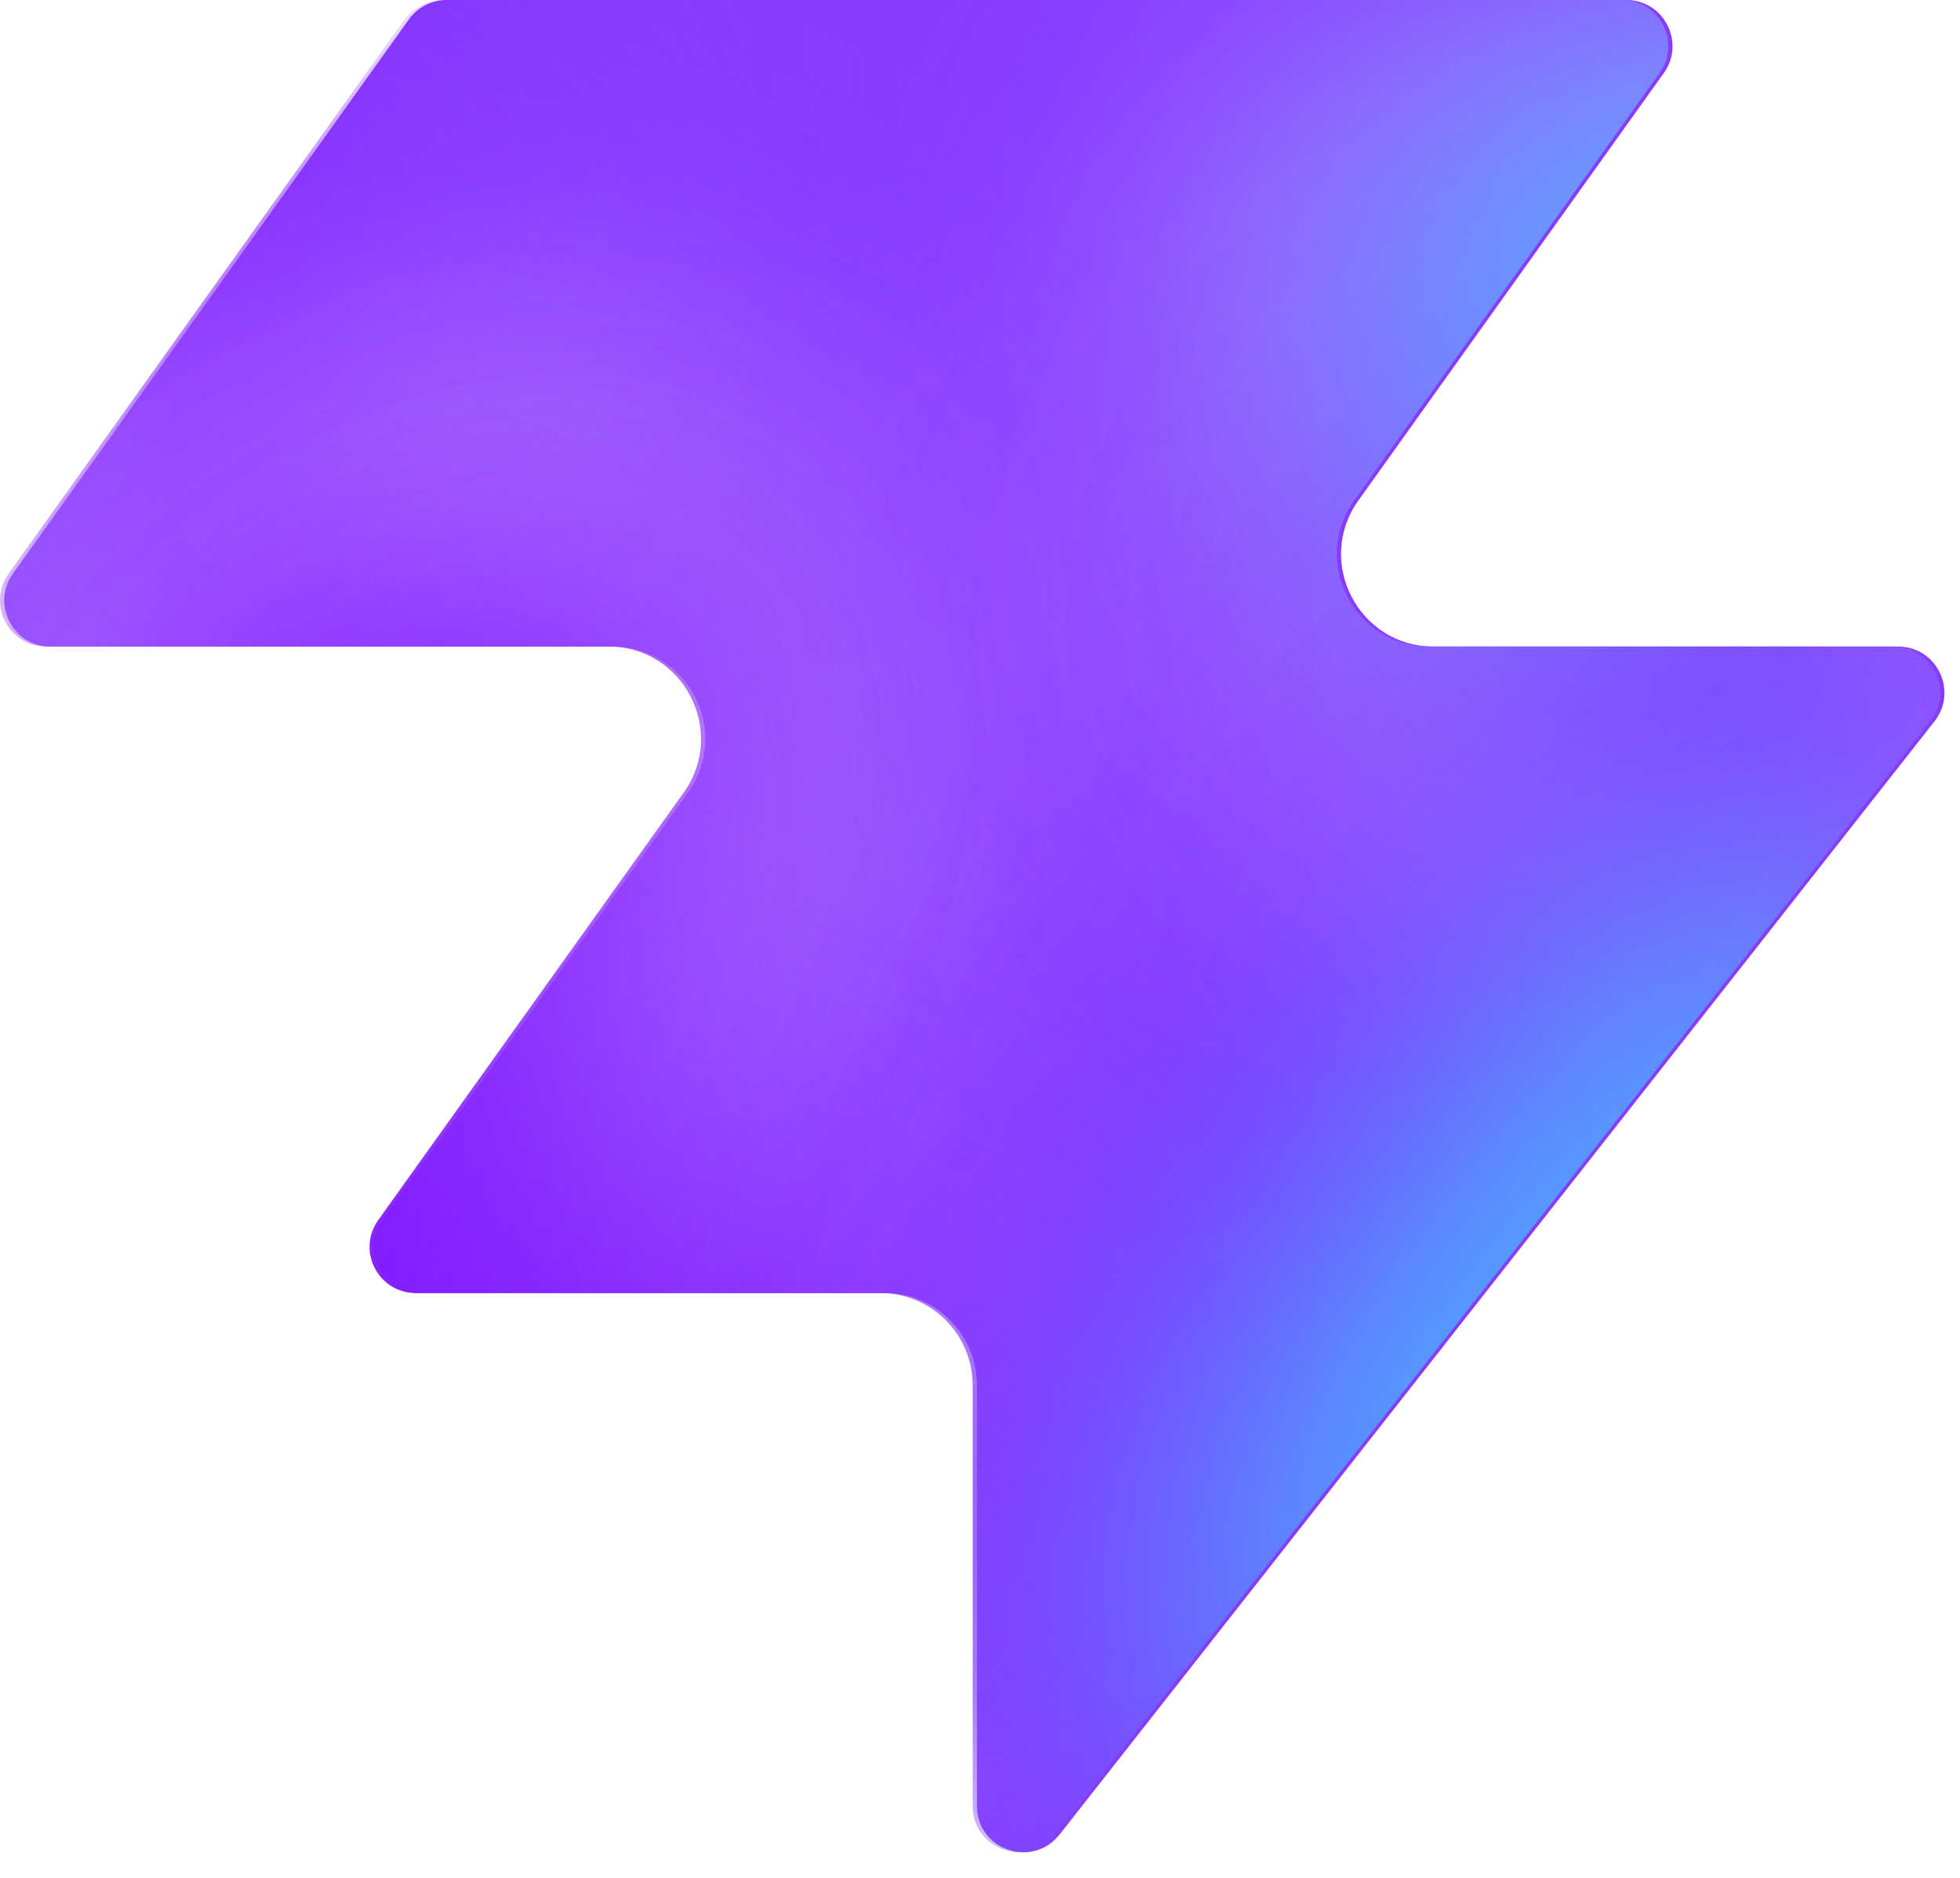
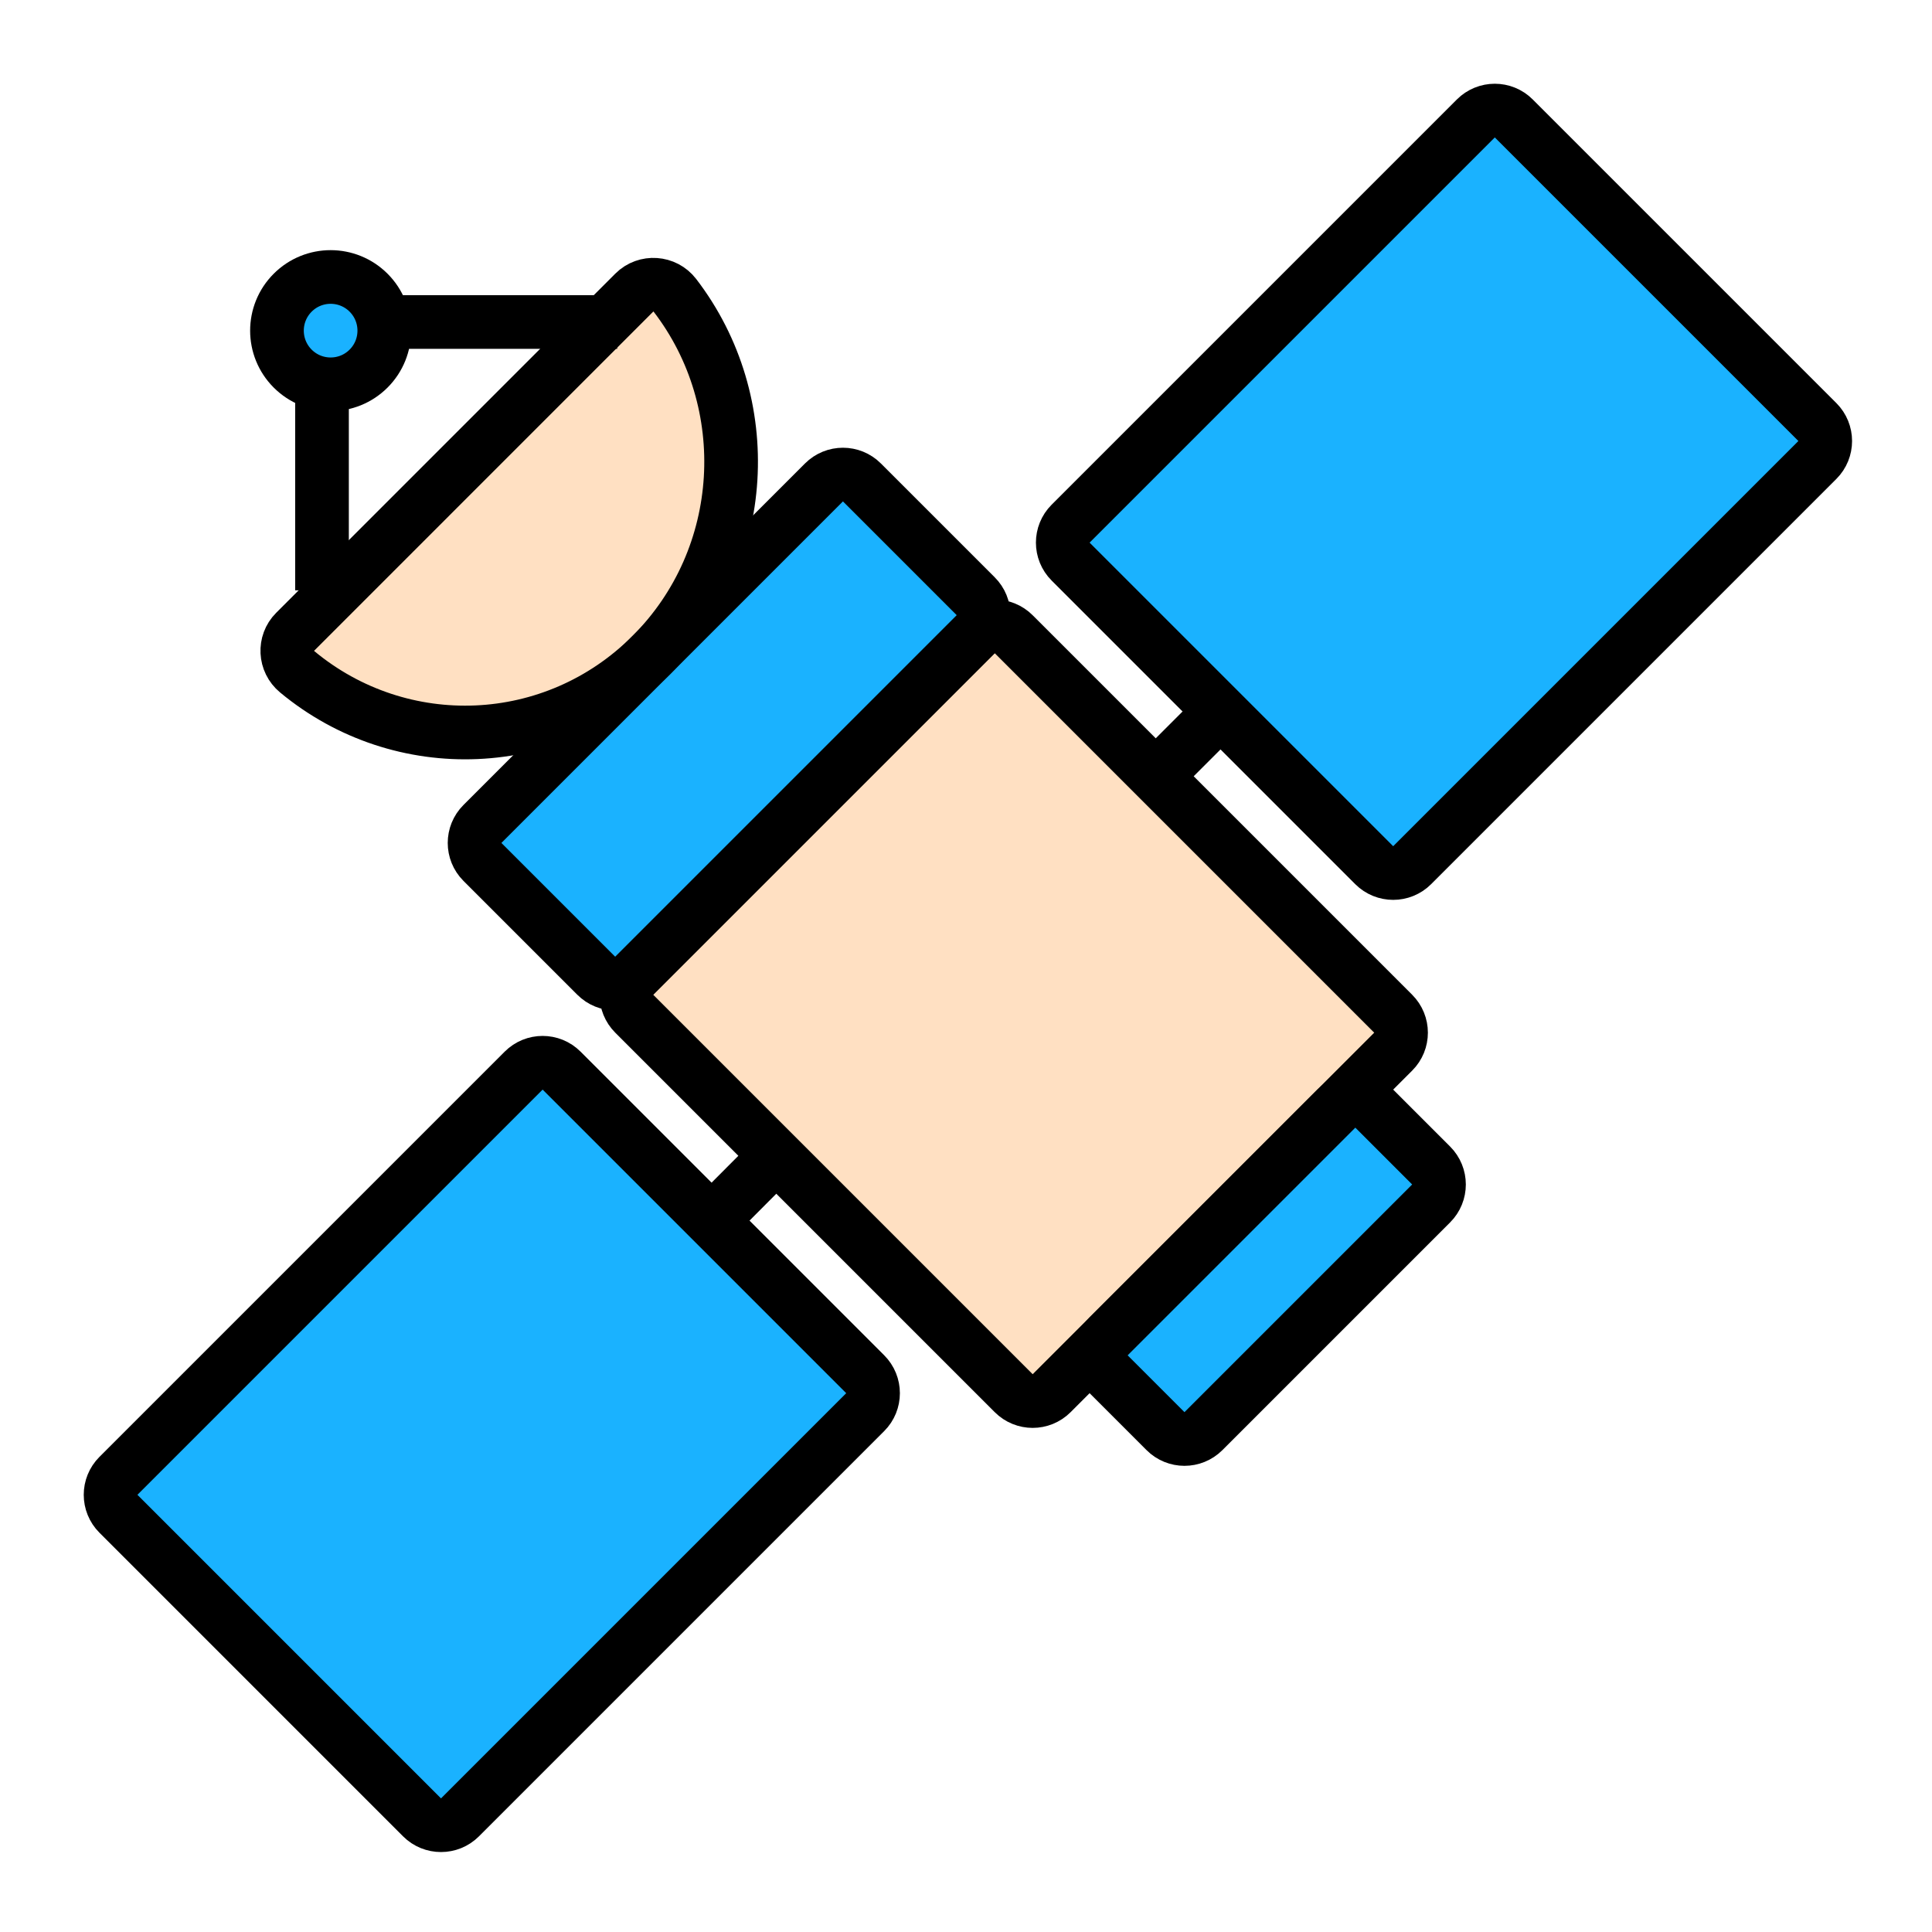
- <svg xmlns="http://www.w3.org/2000/svg" width="48" height="46" fill="none" viewBox="0 0 48 46">
-   <path fill="#863bff" d="M25.946 44.938c-.664.845-2.021.375-2.021-.698V33.937a2.26 2.26 0 0 0-2.262-2.262H10.287c-.92 0-1.456-1.04-.92-1.788l7.48-10.471c1.07-1.497 0-3.578-1.842-3.578H1.237c-.92 0-1.456-1.04-.92-1.788L10.013.474c.214-.297.556-.474.92-.474h28.894c.92 0 1.456 1.04.92 1.788l-7.48 10.471c-1.07 1.498 0 3.579 1.842 3.579h11.377c.943 0 1.473 1.088.89 1.83L25.947 44.94z" style="fill:#863bff;fill:color(display-p3 .525 .23 1);fill-opacity:1" />
-   <mask id="a" width="48" height="46" x="0" y="0" maskUnits="userSpaceOnUse" style="mask-type:alpha">
-     <path fill="#000" d="M25.842 44.938c-.664.844-2.021.375-2.021-.698V33.937a2.26 2.26 0 0 0-2.262-2.262H10.183c-.92 0-1.456-1.04-.92-1.788l7.48-10.471c1.07-1.498 0-3.579-1.842-3.579H1.133c-.92 0-1.456-1.04-.92-1.787L9.91.473c.214-.297.556-.474.92-.474h28.894c.92 0 1.456 1.04.92 1.788l-7.48 10.471c-1.07 1.498 0 3.578 1.842 3.578h11.377c.943 0 1.473 1.088.89 1.832L25.843 44.94z" style="fill:#000;fill-opacity:1" />
-   </mask>
-   <g mask="url(#a)">
-     <g filter="url(#b)">
-       <ellipse cx="5.508" cy="14.704" fill="#ede6ff" rx="5.508" ry="14.704" style="fill:#ede6ff;fill:color(display-p3 .927 .903 1);fill-opacity:1" transform="matrix(.00324 1 1 -.00324 -4.47 31.516)" />
+ <svg xmlns="http://www.w3.org/2000/svg" viewBox="0 0 72 72" id="emoji" fill="#000000">
+   <g id="SVGRepo_bgCarrier" stroke-width="0" />
+   <g id="SVGRepo_tracerCarrier" stroke-linecap="round" stroke-linejoin="round" />
+   <g id="SVGRepo_iconCarrier">
+     <g id="color">
+       <path fill="#ffe0c2" stroke="none" stroke-linecap="round" stroke-linejoin="round" stroke-miterlimit="10" stroke-width="2" d="M24.281,24.405c3.633-3.633,3.934-9.412,0.87-13.4c-0.37-0.481-1.083-0.53-1.512-0.101L11,23.544 c-0.42,0.42-0.383,1.111,0.074,1.49C14.939,28.244,20.64,28.046,24.281,24.405z" />
+       <path fill="#1ab2ff" stroke="none" stroke-linecap="round" stroke-linejoin="round" stroke-miterlimit="10" stroke-width="2" d="M15.728,67.728L4.414,56.414c-0.391-0.391-0.391-1.024,0-1.414l15.101-15.101c0.391-0.391,1.024-0.391,1.414,0 l11.314,11.314c0.391,0.391,0.391,1.024,0,1.414L17.142,67.728C16.752,68.118,16.118,68.118,15.728,67.728z" />
+       <path fill="#1ab2ff" stroke="none" stroke-linecap="round" stroke-linejoin="round" stroke-miterlimit="10" stroke-width="2" d="M51.213,32.243L39.899,20.929c-0.391-0.391-0.391-1.024,0-1.414L55,4.414c0.391-0.391,1.024-0.391,1.414,0 l11.314,11.314c0.391,0.391,0.391,1.024,0,1.414L52.627,32.243C52.237,32.633,51.604,32.633,51.213,32.243z" />
+       <path fill="#ffe0c2" stroke="none" stroke-linecap="round" stroke-linejoin="round" stroke-miterlimit="10" stroke-width="2" d="M51.92,39.192L39.192,51.92c-0.391,0.391-1.024,0.391-1.414,0L23.636,37.778c-0.391-0.391-0.391-1.024,0-1.414 l12.728-12.728c0.391-0.391,1.024-0.391,1.414,0l14.142,14.142C52.311,38.169,52.311,38.802,51.92,39.192z" />
+       <path fill="#1ab2ff" stroke="none" stroke-linecap="round" stroke-linejoin="round" stroke-miterlimit="10" stroke-width="2" d="M36.364,23.636L23.636,36.364c-0.391,0.391-1.024,0.391-1.414,0l-4.243-4.243c-0.391-0.391-0.391-1.024,0-1.414 l12.728-12.728c0.391-0.391,1.024-0.391,1.414,0l4.243,4.243C36.755,22.612,36.755,23.245,36.364,23.636z" />
+       <path fill="#1ab2ff" stroke="none" stroke-linecap="round" stroke-linejoin="round" stroke-miterlimit="10" stroke-width="2" d="M53.334,44.849l-8.485,8.485c-0.391,0.391-1.024,0.391-1.414,0l-2.121-2.121c-0.391-0.391-0.391-1.024,0-1.414 l8.485-8.485c0.391-0.391,1.024-0.391,1.414,0l2.121,2.121C53.725,43.826,53.725,44.459,53.334,44.849z" />
+       <ellipse cx="12.322" cy="12.322" rx="2" ry="2" transform="matrix(0.7071 -0.7071 0.7071 0.7071 -5.1041 12.3223)" fill="#1ab2ff" stroke="none" stroke-linecap="round" stroke-linejoin="round" stroke-miterlimit="10" stroke-width="2" />
    </g>
-     <g filter="url(#c)">
-       <ellipse cx="10.399" cy="29.851" fill="#ede6ff" rx="10.399" ry="29.851" style="fill:#ede6ff;fill:color(display-p3 .927 .903 1);fill-opacity:1" transform="matrix(.00324 1 1 -.00324 -39.328 7.883)" />
-     </g>
-     <g filter="url(#d)">
-       <ellipse cx="5.508" cy="30.487" fill="#7e14ff" rx="5.508" ry="30.487" style="fill:#7e14ff;fill:color(display-p3 .492 .077 1);fill-opacity:1" transform="rotate(89.814 -25.913 -14.639)scale(1 -1)" />
-     </g>
-     <g filter="url(#e)">
-       <ellipse cx="5.508" cy="30.599" fill="#7e14ff" rx="5.508" ry="30.599" style="fill:#7e14ff;fill:color(display-p3 .492 .077 1);fill-opacity:1" transform="rotate(89.814 -32.644 -3.334)scale(1 -1)" />
-     </g>
-     <g filter="url(#f)">
-       <ellipse cx="5.508" cy="30.599" fill="#7e14ff" rx="5.508" ry="30.599" style="fill:#7e14ff;fill:color(display-p3 .492 .077 1);fill-opacity:1" transform="matrix(.00324 1 1 -.00324 -34.34 30.47)" />
-     </g>
-     <g filter="url(#g)">
-       <ellipse cx="14.072" cy="22.078" fill="#ede6ff" rx="14.072" ry="22.078" style="fill:#ede6ff;fill:color(display-p3 .927 .903 1);fill-opacity:1" transform="rotate(93.35 24.506 48.493)scale(-1 1)" />
-     </g>
-     <g filter="url(#h)">
-       <ellipse cx="3.47" cy="21.501" fill="#7e14ff" rx="3.47" ry="21.501" style="fill:#7e14ff;fill:color(display-p3 .492 .077 1);fill-opacity:1" transform="rotate(89.009 28.708 47.59)scale(-1 1)" />
-     </g>
-     <g filter="url(#i)">
-       <ellipse cx="3.47" cy="21.501" fill="#7e14ff" rx="3.47" ry="21.501" style="fill:#7e14ff;fill:color(display-p3 .492 .077 1);fill-opacity:1" transform="rotate(89.009 28.708 47.59)scale(-1 1)" />
-     </g>
-     <g filter="url(#j)">
-       <ellipse cx=".387" cy="8.972" fill="#7e14ff" rx="4.407" ry="29.108" style="fill:#7e14ff;fill:color(display-p3 .492 .077 1);fill-opacity:1" transform="rotate(39.51 .387 8.972)" />
-     </g>
-     <g filter="url(#k)">
-       <ellipse cx="47.523" cy="-6.092" fill="#7e14ff" rx="4.407" ry="29.108" style="fill:#7e14ff;fill:color(display-p3 .492 .077 1);fill-opacity:1" transform="rotate(37.892 47.523 -6.092)" />
-     </g>
-     <g filter="url(#l)">
-       <ellipse cx="41.412" cy="6.333" fill="#47bfff" rx="5.971" ry="9.665" style="fill:#47bfff;fill:color(display-p3 .28 .748 1);fill-opacity:1" transform="rotate(37.892 41.412 6.333)" />
-     </g>
-     <g filter="url(#m)">
-       <ellipse cx="-1.879" cy="38.332" fill="#7e14ff" rx="4.407" ry="29.108" style="fill:#7e14ff;fill:color(display-p3 .492 .077 1);fill-opacity:1" transform="rotate(37.892 -1.88 38.332)" />
-     </g>
-     <g filter="url(#n)">
-       <ellipse cx="-1.879" cy="38.332" fill="#7e14ff" rx="4.407" ry="29.108" style="fill:#7e14ff;fill:color(display-p3 .492 .077 1);fill-opacity:1" transform="rotate(37.892 -1.88 38.332)" />
-     </g>
-     <g filter="url(#o)">
-       <ellipse cx="35.651" cy="29.907" fill="#7e14ff" rx="4.407" ry="29.108" style="fill:#7e14ff;fill:color(display-p3 .492 .077 1);fill-opacity:1" transform="rotate(37.892 35.651 29.907)" />
-     </g>
-     <g filter="url(#p)">
-       <ellipse cx="38.418" cy="32.4" fill="#47bfff" rx="5.971" ry="15.297" style="fill:#47bfff;fill:color(display-p3 .28 .748 1);fill-opacity:1" transform="rotate(37.892 38.418 32.4)" />
+     <g id="hair" />
+     <g id="skin" />
+     <g id="skin-shadow" />
+     <g id="line">
+       <line x1="45.5" x2="43.07" y1="26.5" y2="28.93" fill="none" stroke="#000000" stroke-miterlimit="10" stroke-width="2" />
+       <polyline fill="none" stroke="#000000" stroke-miterlimit="10" stroke-width="2" points="28.93,43.07 26.52,45.49 26,46" />
+       <line x1="12" x2="12" y1="14" y2="22" fill="none" stroke="#000000" stroke-miterlimit="10" stroke-width="2" />
+       <line x1="23" x2="14" y1="12" y2="12" fill="none" stroke="#000000" stroke-miterlimit="10" stroke-width="2" />
+       <path fill="none" stroke="#000000" stroke-linecap="round" stroke-linejoin="round" stroke-miterlimit="10" stroke-width="2" d="M24.281,24.405c3.633-3.633,3.934-9.412,0.87-13.4c-0.37-0.481-1.083-0.53-1.512-0.101L11,23.544 c-0.42,0.42-0.383,1.111,0.074,1.49C14.939,28.244,20.64,28.046,24.281,24.405z" />
+       <path fill="none" stroke="#000000" stroke-linecap="round" stroke-linejoin="round" stroke-miterlimit="10" stroke-width="2" d="M15.728,67.728L4.414,56.414c-0.391-0.391-0.391-1.024,0-1.414l15.101-15.101c0.391-0.391,1.024-0.391,1.414,0 l11.314,11.314c0.391,0.391,0.391,1.024,0,1.414L17.142,67.728C16.752,68.118,16.118,68.118,15.728,67.728z" />
+       <path fill="none" stroke="#000000" stroke-linecap="round" stroke-linejoin="round" stroke-miterlimit="10" stroke-width="2" d="M51.213,32.243L39.899,20.929c-0.391-0.391-0.391-1.024,0-1.414L55,4.414c0.391-0.391,1.024-0.391,1.414,0 l11.314,11.314c0.391,0.391,0.391,1.024,0,1.414L52.627,32.243C52.237,32.633,51.604,32.633,51.213,32.243z" />
+       <path fill="none" stroke="#000000" stroke-linecap="round" stroke-linejoin="round" stroke-miterlimit="10" stroke-width="2" d="M51.92,39.192L39.192,51.92c-0.391,0.391-1.024,0.391-1.414,0L23.636,37.778c-0.391-0.391-0.391-1.024,0-1.414 l12.728-12.728c0.391-0.391,1.024-0.391,1.414,0l14.142,14.142C52.311,38.169,52.311,38.802,51.92,39.192z" />
+       <path fill="none" stroke="#000000" stroke-linecap="round" stroke-linejoin="round" stroke-miterlimit="10" stroke-width="2" d="M36.364,23.636L23.636,36.364c-0.391,0.391-1.024,0.391-1.414,0l-4.243-4.243c-0.391-0.391-0.391-1.024,0-1.414 l12.728-12.728c0.391-0.391,1.024-0.391,1.414,0l4.243,4.243C36.755,22.612,36.755,23.245,36.364,23.636z" />
+       <path fill="none" stroke="#000000" stroke-linecap="round" stroke-linejoin="round" stroke-miterlimit="10" stroke-width="2" d="M53.334,44.849l-8.485,8.485c-0.391,0.391-1.024,0.391-1.414,0l-2.121-2.121c-0.391-0.391-0.391-1.024,0-1.414 l8.485-8.485c0.391-0.391,1.024-0.391,1.414,0l2.121,2.121C53.725,43.826,53.725,44.459,53.334,44.849z" />
+       <ellipse cx="12.322" cy="12.322" rx="2" ry="2" transform="matrix(0.7071 -0.7071 0.7071 0.7071 -5.1041 12.3223)" fill="none" stroke="#000000" stroke-linecap="round" stroke-linejoin="round" stroke-miterlimit="10" stroke-width="2" />
    </g>
  </g>
-   <defs>
-     <filter id="b" width="60.045" height="41.654" x="-19.77" y="16.149" color-interpolation-filters="sRGB" filterUnits="userSpaceOnUse">
-       <feFlood flood-opacity="0" result="BackgroundImageFix" />
-       <feBlend in="SourceGraphic" in2="BackgroundImageFix" result="shape" />
-       <feGaussianBlur result="effect1_foregroundBlur_2002_17158" stdDeviation="7.659" />
-     </filter>
-     <filter id="c" width="90.34" height="51.437" x="-54.613" y="-7.533" color-interpolation-filters="sRGB" filterUnits="userSpaceOnUse">
-       <feFlood flood-opacity="0" result="BackgroundImageFix" />
-       <feBlend in="SourceGraphic" in2="BackgroundImageFix" result="shape" />
-       <feGaussianBlur result="effect1_foregroundBlur_2002_17158" stdDeviation="7.659" />
-     </filter>
-     <filter id="d" width="79.355" height="29.4" x="-49.64" y="2.03" color-interpolation-filters="sRGB" filterUnits="userSpaceOnUse">
-       <feFlood flood-opacity="0" result="BackgroundImageFix" />
-       <feBlend in="SourceGraphic" in2="BackgroundImageFix" result="shape" />
-       <feGaussianBlur result="effect1_foregroundBlur_2002_17158" stdDeviation="4.596" />
-     </filter>
-     <filter id="e" width="79.579" height="29.4" x="-45.045" y="20.029" color-interpolation-filters="sRGB" filterUnits="userSpaceOnUse">
-       <feFlood flood-opacity="0" result="BackgroundImageFix" />
-       <feBlend in="SourceGraphic" in2="BackgroundImageFix" result="shape" />
-       <feGaussianBlur result="effect1_foregroundBlur_2002_17158" stdDeviation="4.596" />
-     </filter>
-     <filter id="f" width="79.579" height="29.4" x="-43.513" y="21.178" color-interpolation-filters="sRGB" filterUnits="userSpaceOnUse">
-       <feFlood flood-opacity="0" result="BackgroundImageFix" />
-       <feBlend in="SourceGraphic" in2="BackgroundImageFix" result="shape" />
-       <feGaussianBlur result="effect1_foregroundBlur_2002_17158" stdDeviation="4.596" />
-     </filter>
-     <filter id="g" width="74.749" height="58.852" x="15.756" y="-17.901" color-interpolation-filters="sRGB" filterUnits="userSpaceOnUse">
-       <feFlood flood-opacity="0" result="BackgroundImageFix" />
-       <feBlend in="SourceGraphic" in2="BackgroundImageFix" result="shape" />
-       <feGaussianBlur result="effect1_foregroundBlur_2002_17158" stdDeviation="7.659" />
-     </filter>
-     <filter id="h" width="61.377" height="25.362" x="23.548" y="2.284" color-interpolation-filters="sRGB" filterUnits="userSpaceOnUse">
-       <feFlood flood-opacity="0" result="BackgroundImageFix" />
-       <feBlend in="SourceGraphic" in2="BackgroundImageFix" result="shape" />
-       <feGaussianBlur result="effect1_foregroundBlur_2002_17158" stdDeviation="4.596" />
-     </filter>
-     <filter id="i" width="61.377" height="25.362" x="23.548" y="2.284" color-interpolation-filters="sRGB" filterUnits="userSpaceOnUse">
-       <feFlood flood-opacity="0" result="BackgroundImageFix" />
-       <feBlend in="SourceGraphic" in2="BackgroundImageFix" result="shape" />
-       <feGaussianBlur result="effect1_foregroundBlur_2002_17158" stdDeviation="4.596" />
-     </filter>
-     <filter id="j" width="56.045" height="63.649" x="-27.636" y="-22.853" color-interpolation-filters="sRGB" filterUnits="userSpaceOnUse">
-       <feFlood flood-opacity="0" result="BackgroundImageFix" />
-       <feBlend in="SourceGraphic" in2="BackgroundImageFix" result="shape" />
-       <feGaussianBlur result="effect1_foregroundBlur_2002_17158" stdDeviation="4.596" />
-     </filter>
-     <filter id="k" width="54.814" height="64.646" x="20.116" y="-38.415" color-interpolation-filters="sRGB" filterUnits="userSpaceOnUse">
-       <feFlood flood-opacity="0" result="BackgroundImageFix" />
-       <feBlend in="SourceGraphic" in2="BackgroundImageFix" result="shape" />
-       <feGaussianBlur result="effect1_foregroundBlur_2002_17158" stdDeviation="4.596" />
-     </filter>
-     <filter id="l" width="33.541" height="35.313" x="24.641" y="-11.323" color-interpolation-filters="sRGB" filterUnits="userSpaceOnUse">
-       <feFlood flood-opacity="0" result="BackgroundImageFix" />
-       <feBlend in="SourceGraphic" in2="BackgroundImageFix" result="shape" />
-       <feGaussianBlur result="effect1_foregroundBlur_2002_17158" stdDeviation="4.596" />
-     </filter>
-     <filter id="m" width="54.814" height="64.646" x="-29.286" y="6.009" color-interpolation-filters="sRGB" filterUnits="userSpaceOnUse">
-       <feFlood flood-opacity="0" result="BackgroundImageFix" />
-       <feBlend in="SourceGraphic" in2="BackgroundImageFix" result="shape" />
-       <feGaussianBlur result="effect1_foregroundBlur_2002_17158" stdDeviation="4.596" />
-     </filter>
-     <filter id="n" width="54.814" height="64.646" x="-29.286" y="6.009" color-interpolation-filters="sRGB" filterUnits="userSpaceOnUse">
-       <feFlood flood-opacity="0" result="BackgroundImageFix" />
-       <feBlend in="SourceGraphic" in2="BackgroundImageFix" result="shape" />
-       <feGaussianBlur result="effect1_foregroundBlur_2002_17158" stdDeviation="4.596" />
-     </filter>
-     <filter id="o" width="54.814" height="64.646" x="8.244" y="-2.416" color-interpolation-filters="sRGB" filterUnits="userSpaceOnUse">
-       <feFlood flood-opacity="0" result="BackgroundImageFix" />
-       <feBlend in="SourceGraphic" in2="BackgroundImageFix" result="shape" />
-       <feGaussianBlur result="effect1_foregroundBlur_2002_17158" stdDeviation="4.596" />
-     </filter>
-     <filter id="p" width="39.409" height="43.623" x="18.713" y="10.588" color-interpolation-filters="sRGB" filterUnits="userSpaceOnUse">
-       <feFlood flood-opacity="0" result="BackgroundImageFix" />
-       <feBlend in="SourceGraphic" in2="BackgroundImageFix" result="shape" />
-       <feGaussianBlur result="effect1_foregroundBlur_2002_17158" stdDeviation="4.596" />
-     </filter>
-   </defs>
</svg>
